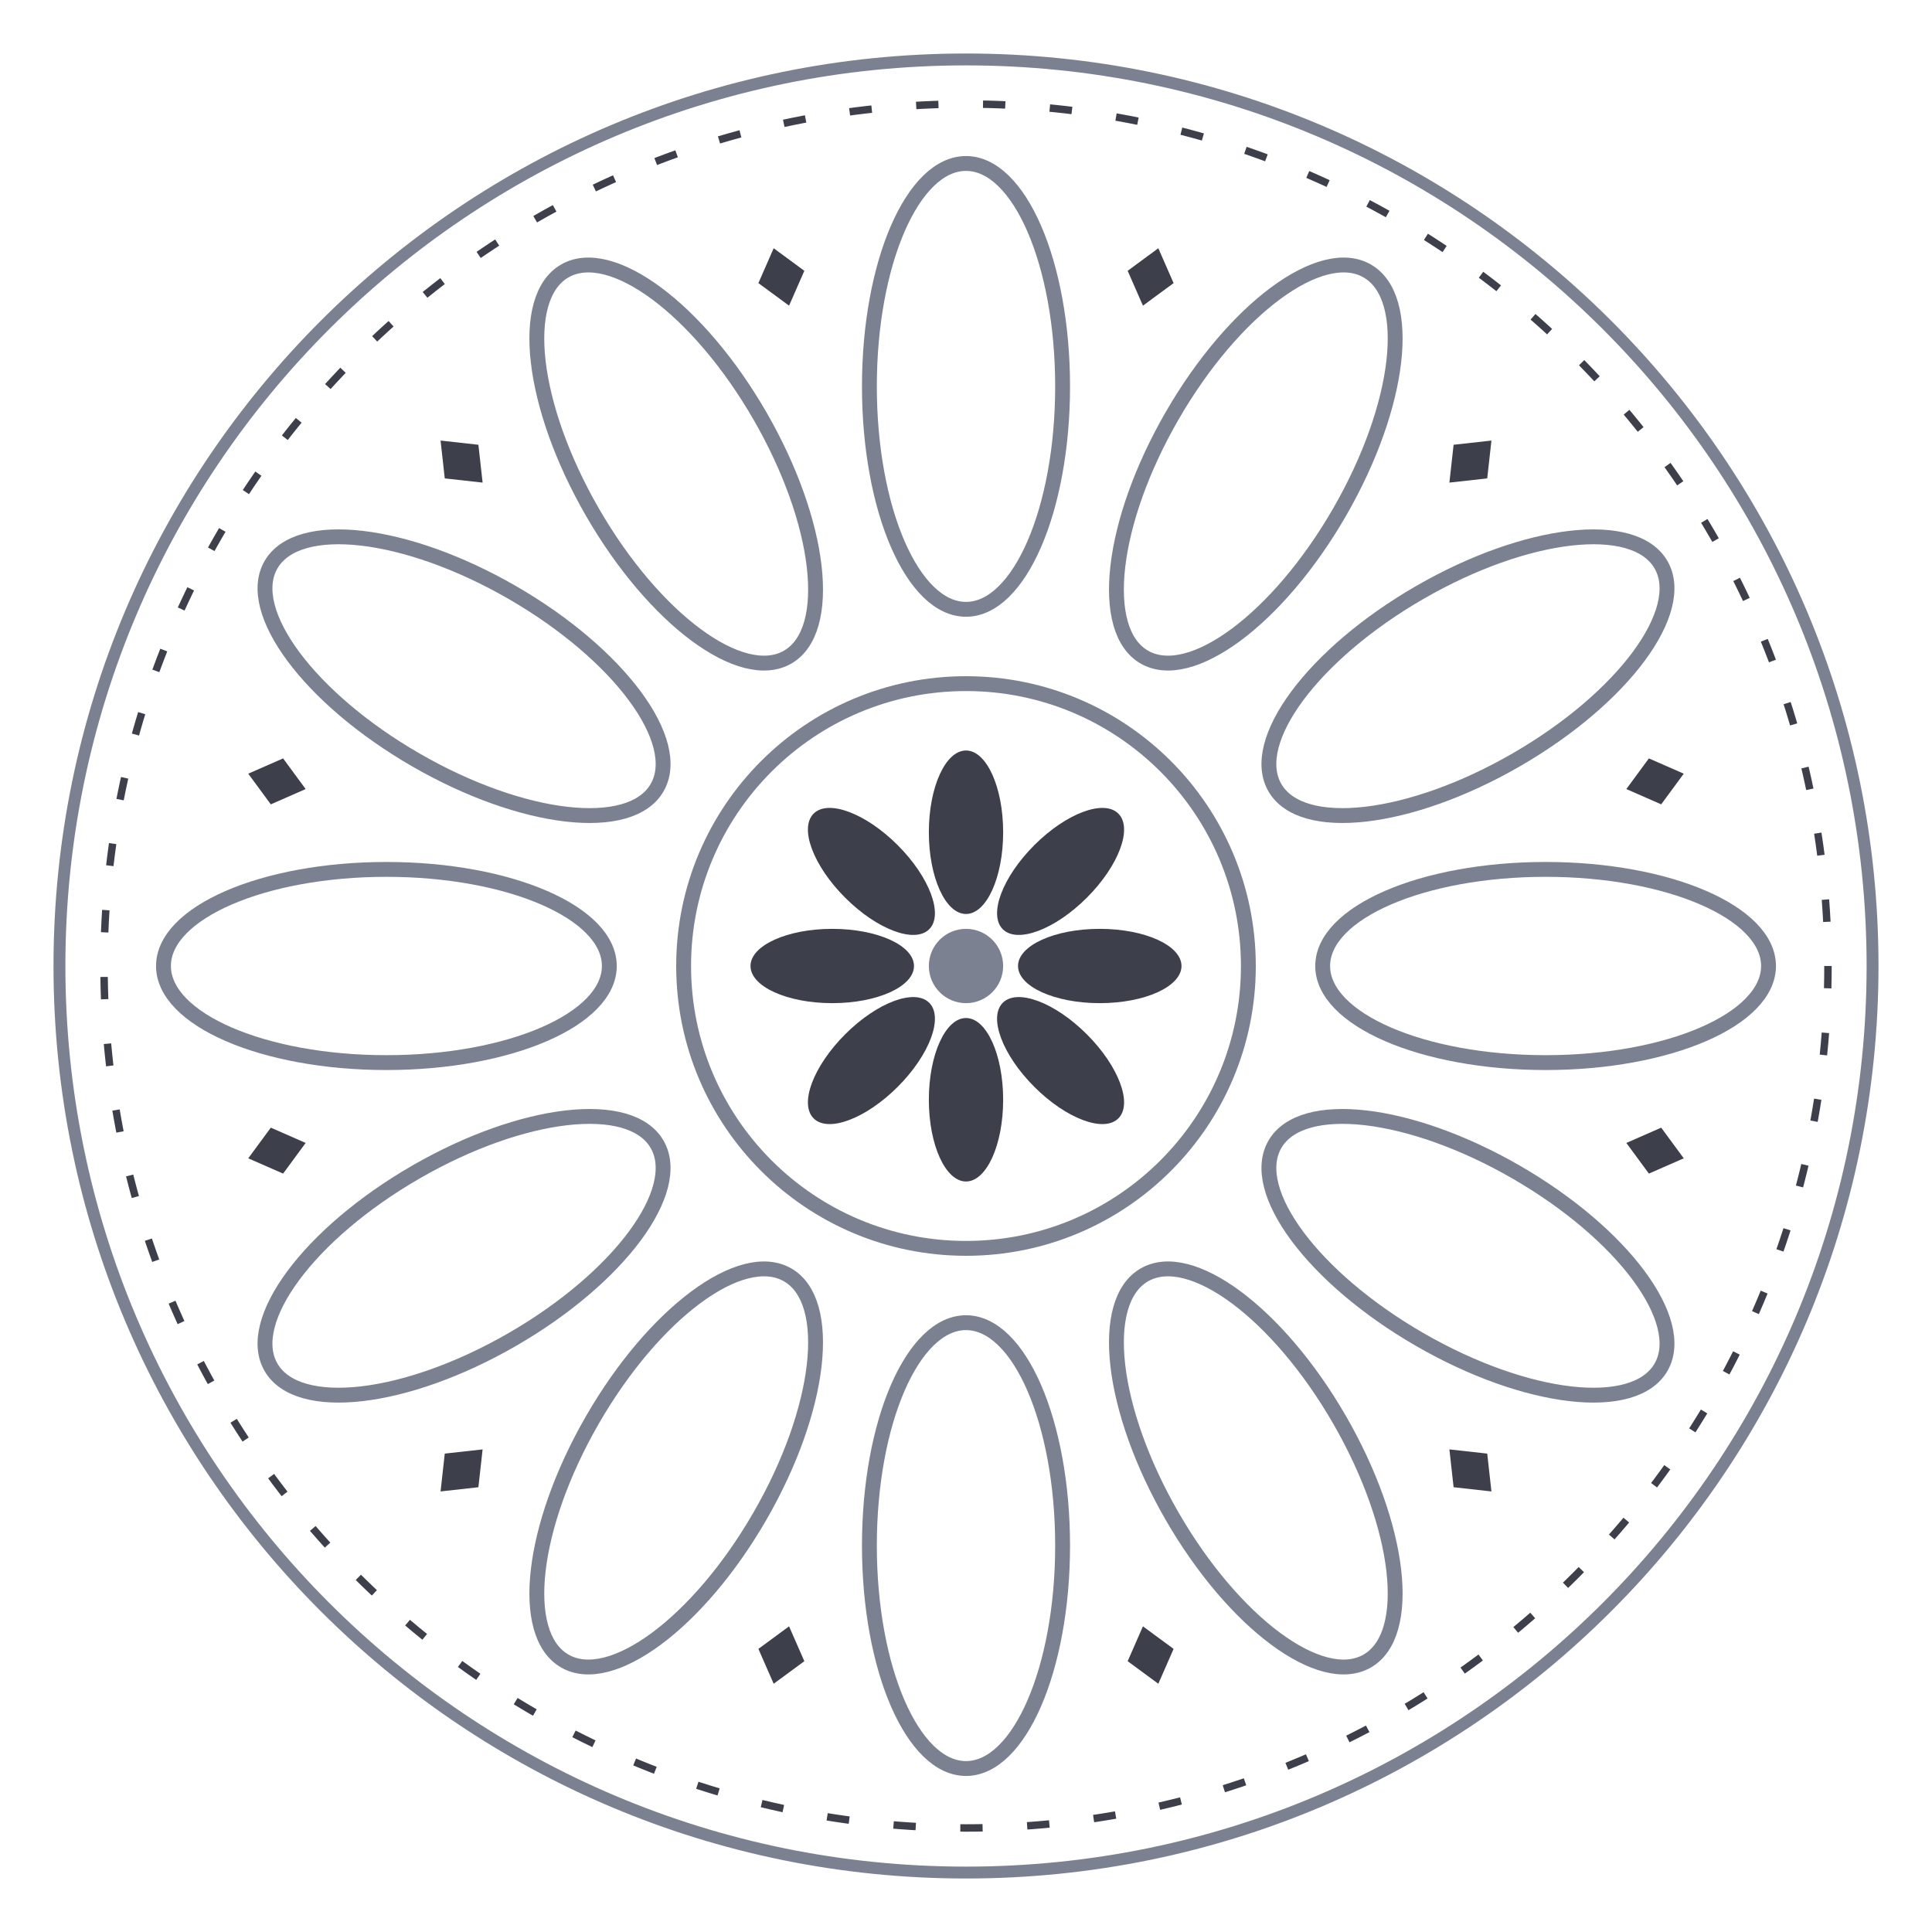
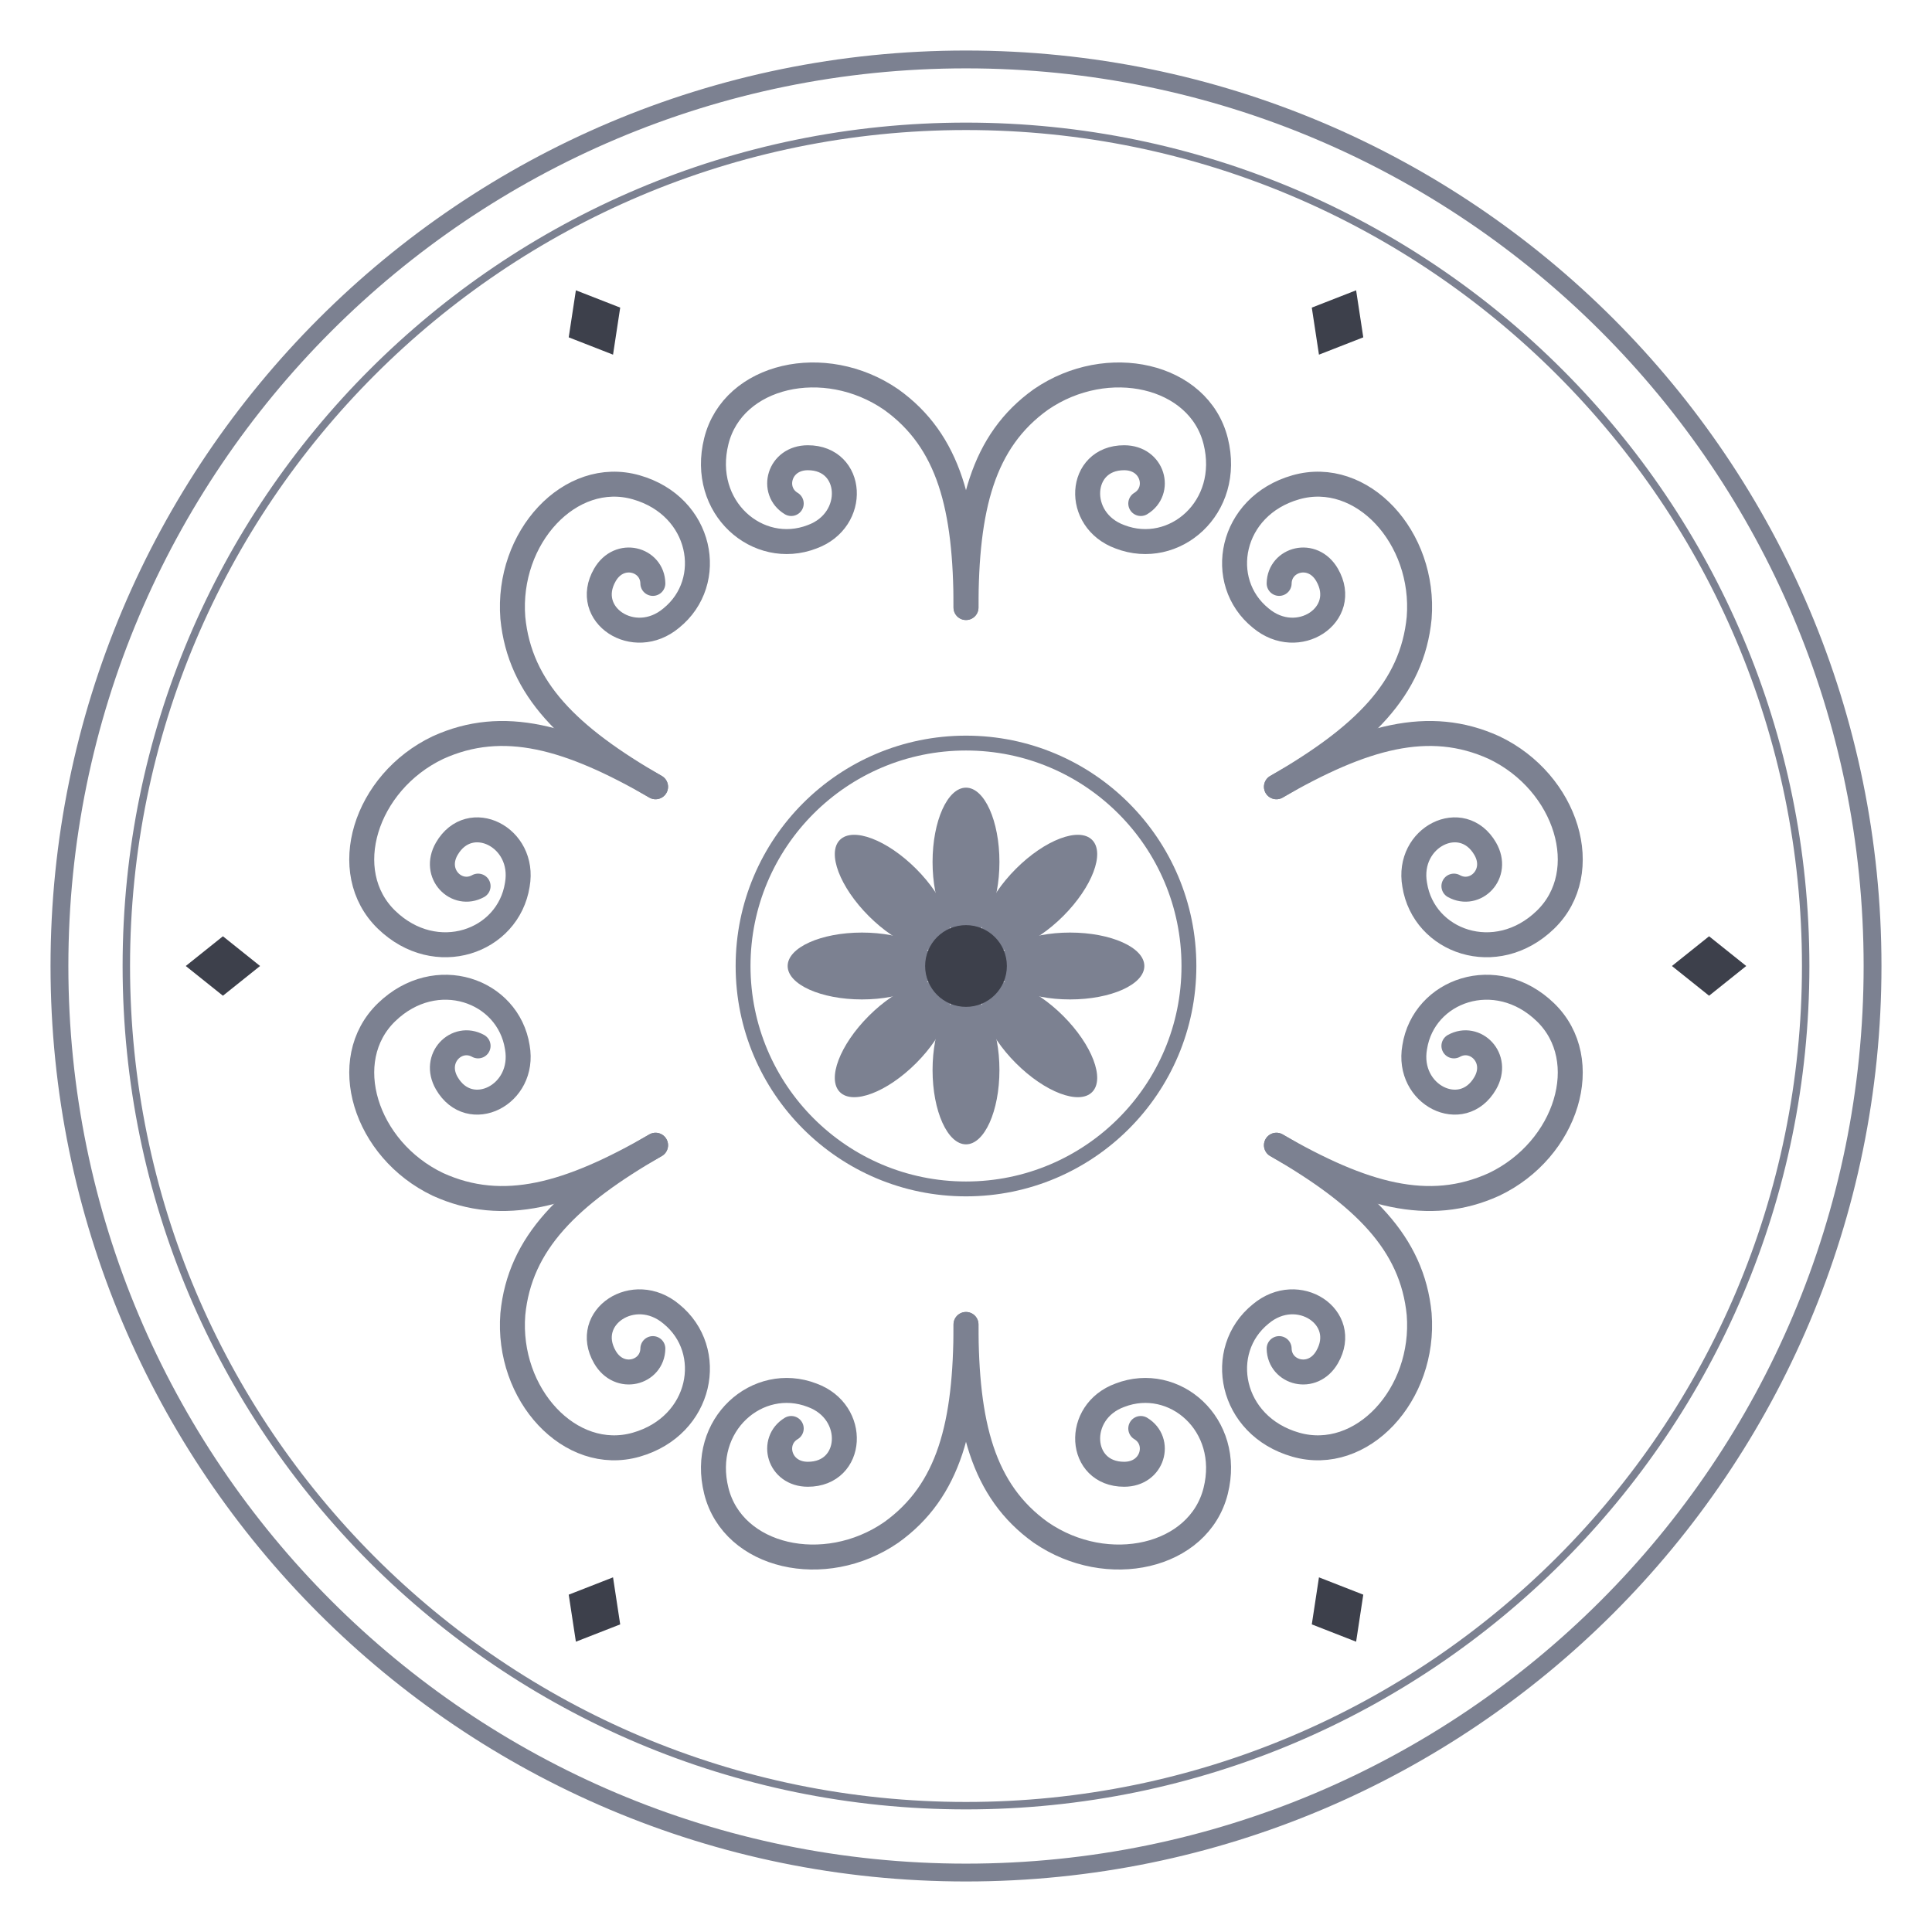
<svg xmlns="http://www.w3.org/2000/svg" width="260" height="260" viewBox="0 0 260 260">
  <g transform="translate(130,130)">
-     <circle r="122" fill="none" stroke="#7c8191" stroke-width="1.6" />
-     <circle r="116" fill="none" stroke="#3d404b" stroke-width="1" stroke-dasharray="3 6" />
-     <g transform="rotate(0) translate(0,-78)">
-       <ellipse rx="13" ry="30" fill="none" stroke="#7c8191" stroke-width="2" />
+     <circle r="122" fill="none" stroke="#7c8191" stroke-width="2.4" />
+     <circle r="113" fill="none" stroke="#7c8191" stroke-width="1" />
+     <g transform="rotate(0) translate(0,-74) scale(0.56)">
+       <g fill="none" stroke="#7c8191" stroke-width="6" stroke-linecap="round" stroke-linejoin="round">
+         <path d="M0,46 C0,22 4,6 18,-4 C34,-15 56,-10 60,6 C64,22 50,34 37,29 C26,25 27,10 38,10 C45,10 47,18 42,21" />
+         <path d="M0,46 C0,22 4,6 18,-4 C34,-15 56,-10 60,6 C64,22 50,34 37,29 C26,25 27,10 38,10 C45,10 47,18 42,21" transform="scale(-1,1)" />
+       </g>
    </g>
-     <g transform="rotate(15) translate(0,-96)">
-       <path d="M0,-4 L3.2,0 L0,4 L-3.2,0 Z" fill="#3d404b" />
+     <g transform="rotate(30) translate(0,-100)">
+       <path d="M0,-5 L4,0 L0,5 L-4,0 Z" fill="#3d404b" />
    </g>
-     <g transform="rotate(30) translate(0,-78)">
-       <ellipse rx="13" ry="30" fill="none" stroke="#7c8191" stroke-width="2" />
+     <g transform="rotate(60) translate(0,-74) scale(0.56)">
+       <g fill="none" stroke="#7c8191" stroke-width="6" stroke-linecap="round" stroke-linejoin="round">
+         <path d="M0,46 C0,22 4,6 18,-4 C34,-15 56,-10 60,6 C64,22 50,34 37,29 C26,25 27,10 38,10 C45,10 47,18 42,21" />
+         <path d="M0,46 C0,22 4,6 18,-4 C34,-15 56,-10 60,6 C64,22 50,34 37,29 C26,25 27,10 38,10 C45,10 47,18 42,21" transform="scale(-1,1)" />
+       </g>
    </g>
-     <g transform="rotate(45) translate(0,-96)">
-       <path d="M0,-4 L3.2,0 L0,4 L-3.2,0 Z" fill="#3d404b" />
+     <g transform="rotate(90) translate(0,-100)">
+       <path d="M0,-5 L4,0 L0,5 L-4,0 Z" fill="#3d404b" />
    </g>
-     <g transform="rotate(60) translate(0,-78)">
-       <ellipse rx="13" ry="30" fill="none" stroke="#7c8191" stroke-width="2" />
+     <g transform="rotate(120) translate(0,-74) scale(0.56)">
+       <g fill="none" stroke="#7c8191" stroke-width="6" stroke-linecap="round" stroke-linejoin="round">
+         <path d="M0,46 C0,22 4,6 18,-4 C34,-15 56,-10 60,6 C64,22 50,34 37,29 C26,25 27,10 38,10 C45,10 47,18 42,21" />
+         <path d="M0,46 C0,22 4,6 18,-4 C34,-15 56,-10 60,6 C64,22 50,34 37,29 C26,25 27,10 38,10 C45,10 47,18 42,21" transform="scale(-1,1)" />
+       </g>
    </g>
-     <g transform="rotate(75) translate(0,-96)">
-       <path d="M0,-4 L3.2,0 L0,4 L-3.2,0 Z" fill="#3d404b" />
+     <g transform="rotate(150) translate(0,-100)">
+       <path d="M0,-5 L4,0 L0,5 L-4,0 Z" fill="#3d404b" />
    </g>
-     <g transform="rotate(90) translate(0,-78)">
-       <ellipse rx="13" ry="30" fill="none" stroke="#7c8191" stroke-width="2" />
+     <g transform="rotate(180) translate(0,-74) scale(0.56)">
+       <g fill="none" stroke="#7c8191" stroke-width="6" stroke-linecap="round" stroke-linejoin="round">
+         <path d="M0,46 C0,22 4,6 18,-4 C34,-15 56,-10 60,6 C64,22 50,34 37,29 C26,25 27,10 38,10 C45,10 47,18 42,21" />
+         <path d="M0,46 C0,22 4,6 18,-4 C34,-15 56,-10 60,6 C64,22 50,34 37,29 C26,25 27,10 38,10 C45,10 47,18 42,21" transform="scale(-1,1)" />
+       </g>
    </g>
-     <g transform="rotate(105) translate(0,-96)">
-       <path d="M0,-4 L3.2,0 L0,4 L-3.2,0 Z" fill="#3d404b" />
+     <g transform="rotate(210) translate(0,-100)">
+       <path d="M0,-5 L4,0 L0,5 L-4,0 Z" fill="#3d404b" />
    </g>
-     <g transform="rotate(120) translate(0,-78)">
-       <ellipse rx="13" ry="30" fill="none" stroke="#7c8191" stroke-width="2" />
+     <g transform="rotate(240) translate(0,-74) scale(0.56)">
+       <g fill="none" stroke="#7c8191" stroke-width="6" stroke-linecap="round" stroke-linejoin="round">
+         <path d="M0,46 C0,22 4,6 18,-4 C34,-15 56,-10 60,6 C64,22 50,34 37,29 C26,25 27,10 38,10 C45,10 47,18 42,21" />
+         <path d="M0,46 C0,22 4,6 18,-4 C34,-15 56,-10 60,6 C64,22 50,34 37,29 C26,25 27,10 38,10 C45,10 47,18 42,21" transform="scale(-1,1)" />
+       </g>
    </g>
-     <g transform="rotate(135) translate(0,-96)">
-       <path d="M0,-4 L3.2,0 L0,4 L-3.2,0 Z" fill="#3d404b" />
+     <g transform="rotate(270) translate(0,-100)">
+       <path d="M0,-5 L4,0 L0,5 L-4,0 Z" fill="#3d404b" />
    </g>
-     <g transform="rotate(150) translate(0,-78)">
-       <ellipse rx="13" ry="30" fill="none" stroke="#7c8191" stroke-width="2" />
+     <g transform="rotate(300) translate(0,-74) scale(0.56)">
+       <g fill="none" stroke="#7c8191" stroke-width="6" stroke-linecap="round" stroke-linejoin="round">
+         <path d="M0,46 C0,22 4,6 18,-4 C34,-15 56,-10 60,6 C64,22 50,34 37,29 C26,25 27,10 38,10 C45,10 47,18 42,21" />
+         <path d="M0,46 C0,22 4,6 18,-4 C34,-15 56,-10 60,6 C64,22 50,34 37,29 C26,25 27,10 38,10 C45,10 47,18 42,21" transform="scale(-1,1)" />
+       </g>
    </g>
-     <g transform="rotate(165) translate(0,-96)">
-       <path d="M0,-4 L3.2,0 L0,4 L-3.2,0 Z" fill="#3d404b" />
+     <g transform="rotate(330) translate(0,-100)">
+       <path d="M0,-5 L4,0 L0,5 L-4,0 Z" fill="#3d404b" />
    </g>
-     <g transform="rotate(180) translate(0,-78)">
-       <ellipse rx="13" ry="30" fill="none" stroke="#7c8191" stroke-width="2" />
+     <circle r="30" fill="none" stroke="#7c8191" stroke-width="2" />
+     <g transform="rotate(0) translate(0,-14)">
+       <ellipse rx="4.5" ry="10" fill="#7c8191" />
    </g>
-     <g transform="rotate(195) translate(0,-96)">
-       <path d="M0,-4 L3.2,0 L0,4 L-3.2,0 Z" fill="#3d404b" />
+     <g transform="rotate(45) translate(0,-14)">
+       <ellipse rx="4.5" ry="10" fill="#7c8191" />
    </g>
-     <g transform="rotate(210) translate(0,-78)">
-       <ellipse rx="13" ry="30" fill="none" stroke="#7c8191" stroke-width="2" />
+     <g transform="rotate(90) translate(0,-14)">
+       <ellipse rx="4.5" ry="10" fill="#7c8191" />
    </g>
-     <g transform="rotate(225) translate(0,-96)">
-       <path d="M0,-4 L3.2,0 L0,4 L-3.2,0 Z" fill="#3d404b" />
+     <g transform="rotate(135) translate(0,-14)">
+       <ellipse rx="4.5" ry="10" fill="#7c8191" />
    </g>
-     <g transform="rotate(240) translate(0,-78)">
-       <ellipse rx="13" ry="30" fill="none" stroke="#7c8191" stroke-width="2" />
+     <g transform="rotate(180) translate(0,-14)">
+       <ellipse rx="4.5" ry="10" fill="#7c8191" />
    </g>
-     <g transform="rotate(255) translate(0,-96)">
-       <path d="M0,-4 L3.2,0 L0,4 L-3.2,0 Z" fill="#3d404b" />
+     <g transform="rotate(225) translate(0,-14)">
+       <ellipse rx="4.5" ry="10" fill="#7c8191" />
    </g>
-     <g transform="rotate(270) translate(0,-78)">
-       <ellipse rx="13" ry="30" fill="none" stroke="#7c8191" stroke-width="2" />
+     <g transform="rotate(270) translate(0,-14)">
+       <ellipse rx="4.5" ry="10" fill="#7c8191" />
    </g>
-     <g transform="rotate(285) translate(0,-96)">
-       <path d="M0,-4 L3.2,0 L0,4 L-3.2,0 Z" fill="#3d404b" />
+     <g transform="rotate(315) translate(0,-14)">
+       <ellipse rx="4.5" ry="10" fill="#7c8191" />
    </g>
-     <g transform="rotate(300) translate(0,-78)">
-       <ellipse rx="13" ry="30" fill="none" stroke="#7c8191" stroke-width="2" />
-     </g>
-     <g transform="rotate(315) translate(0,-96)">
-       <path d="M0,-4 L3.2,0 L0,4 L-3.2,0 Z" fill="#3d404b" />
-     </g>
-     <g transform="rotate(330) translate(0,-78)">
-       <ellipse rx="13" ry="30" fill="none" stroke="#7c8191" stroke-width="2" />
-     </g>
-     <g transform="rotate(345) translate(0,-96)">
-       <path d="M0,-4 L3.2,0 L0,4 L-3.2,0 Z" fill="#3d404b" />
-     </g>
-     <circle r="38" fill="none" stroke="#7c8191" stroke-width="2" />
-     <g transform="rotate(0) translate(0,-18)">
-       <ellipse rx="5" ry="11" fill="#3d404b" />
-     </g>
-     <g transform="rotate(45) translate(0,-18)">
-       <ellipse rx="5" ry="11" fill="#3d404b" />
-     </g>
-     <g transform="rotate(90) translate(0,-18)">
-       <ellipse rx="5" ry="11" fill="#3d404b" />
-     </g>
-     <g transform="rotate(135) translate(0,-18)">
-       <ellipse rx="5" ry="11" fill="#3d404b" />
-     </g>
-     <g transform="rotate(180) translate(0,-18)">
-       <ellipse rx="5" ry="11" fill="#3d404b" />
-     </g>
-     <g transform="rotate(225) translate(0,-18)">
-       <ellipse rx="5" ry="11" fill="#3d404b" />
-     </g>
-     <g transform="rotate(270) translate(0,-18)">
-       <ellipse rx="5" ry="11" fill="#3d404b" />
-     </g>
-     <g transform="rotate(315) translate(0,-18)">
-       <ellipse rx="5" ry="11" fill="#3d404b" />
-     </g>
-     <circle r="5" fill="#7c8191" />
+     <circle r="5.5" fill="#3d404b" />
  </g>
</svg>
